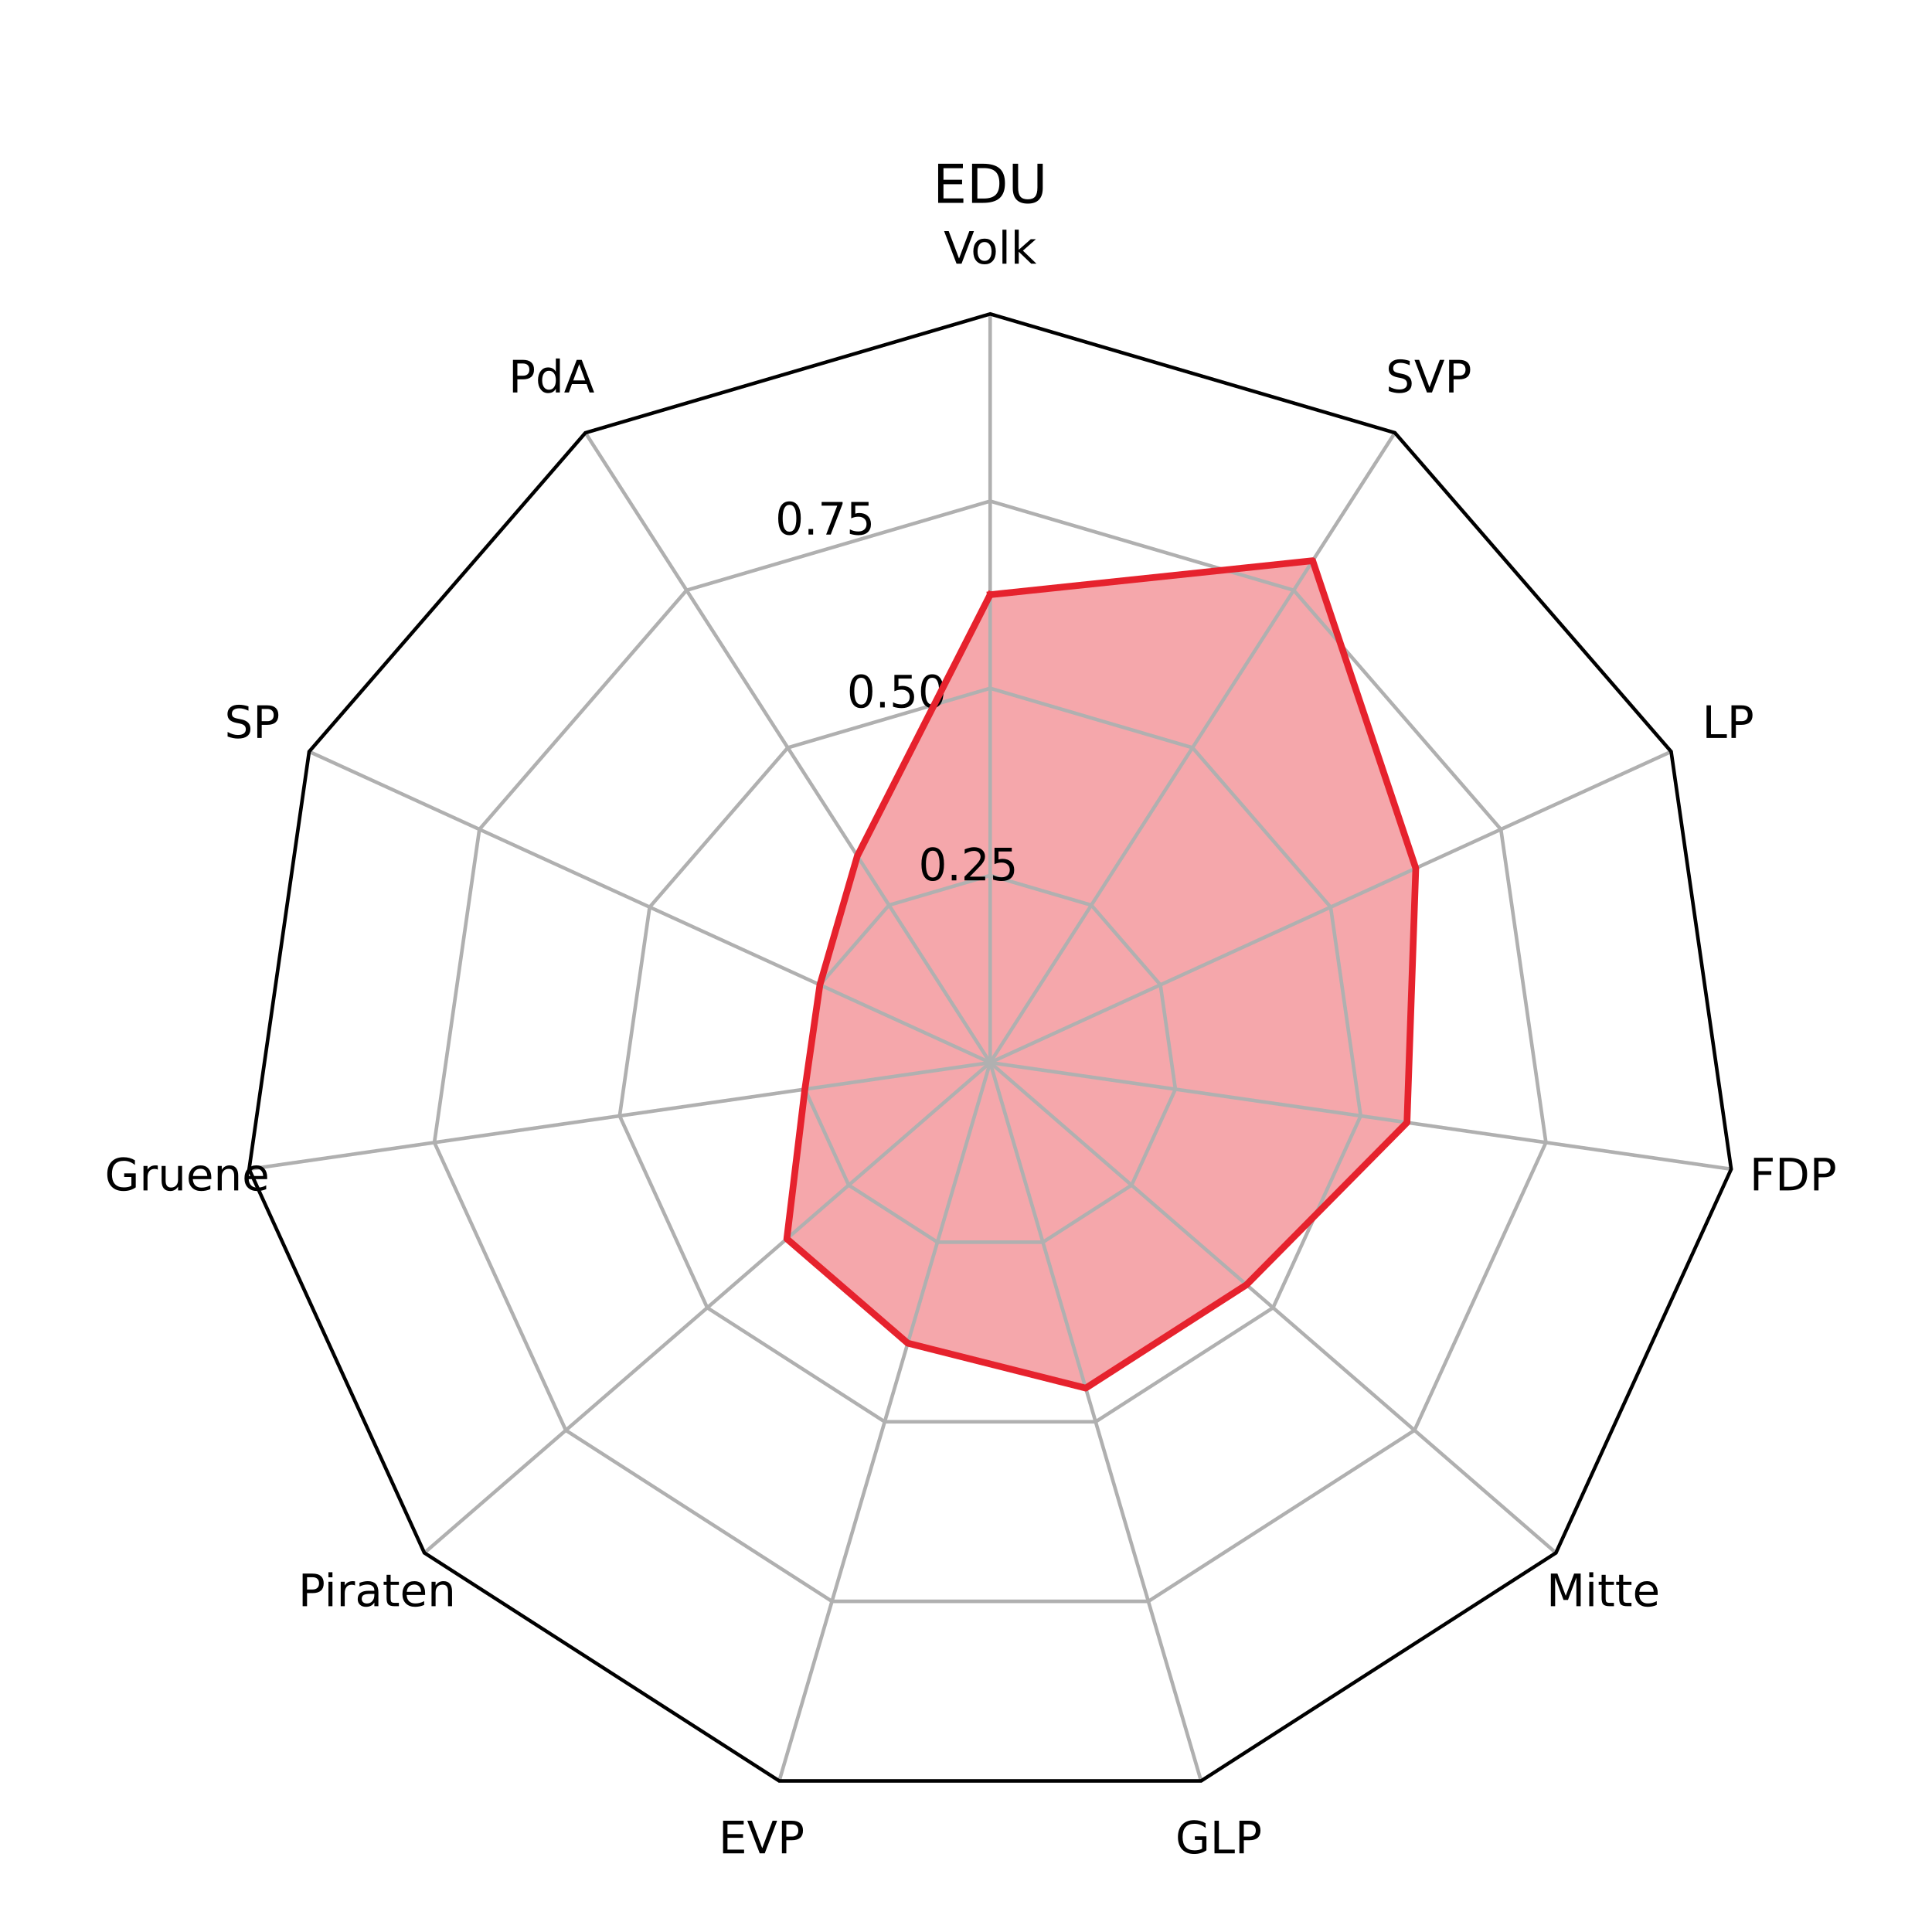
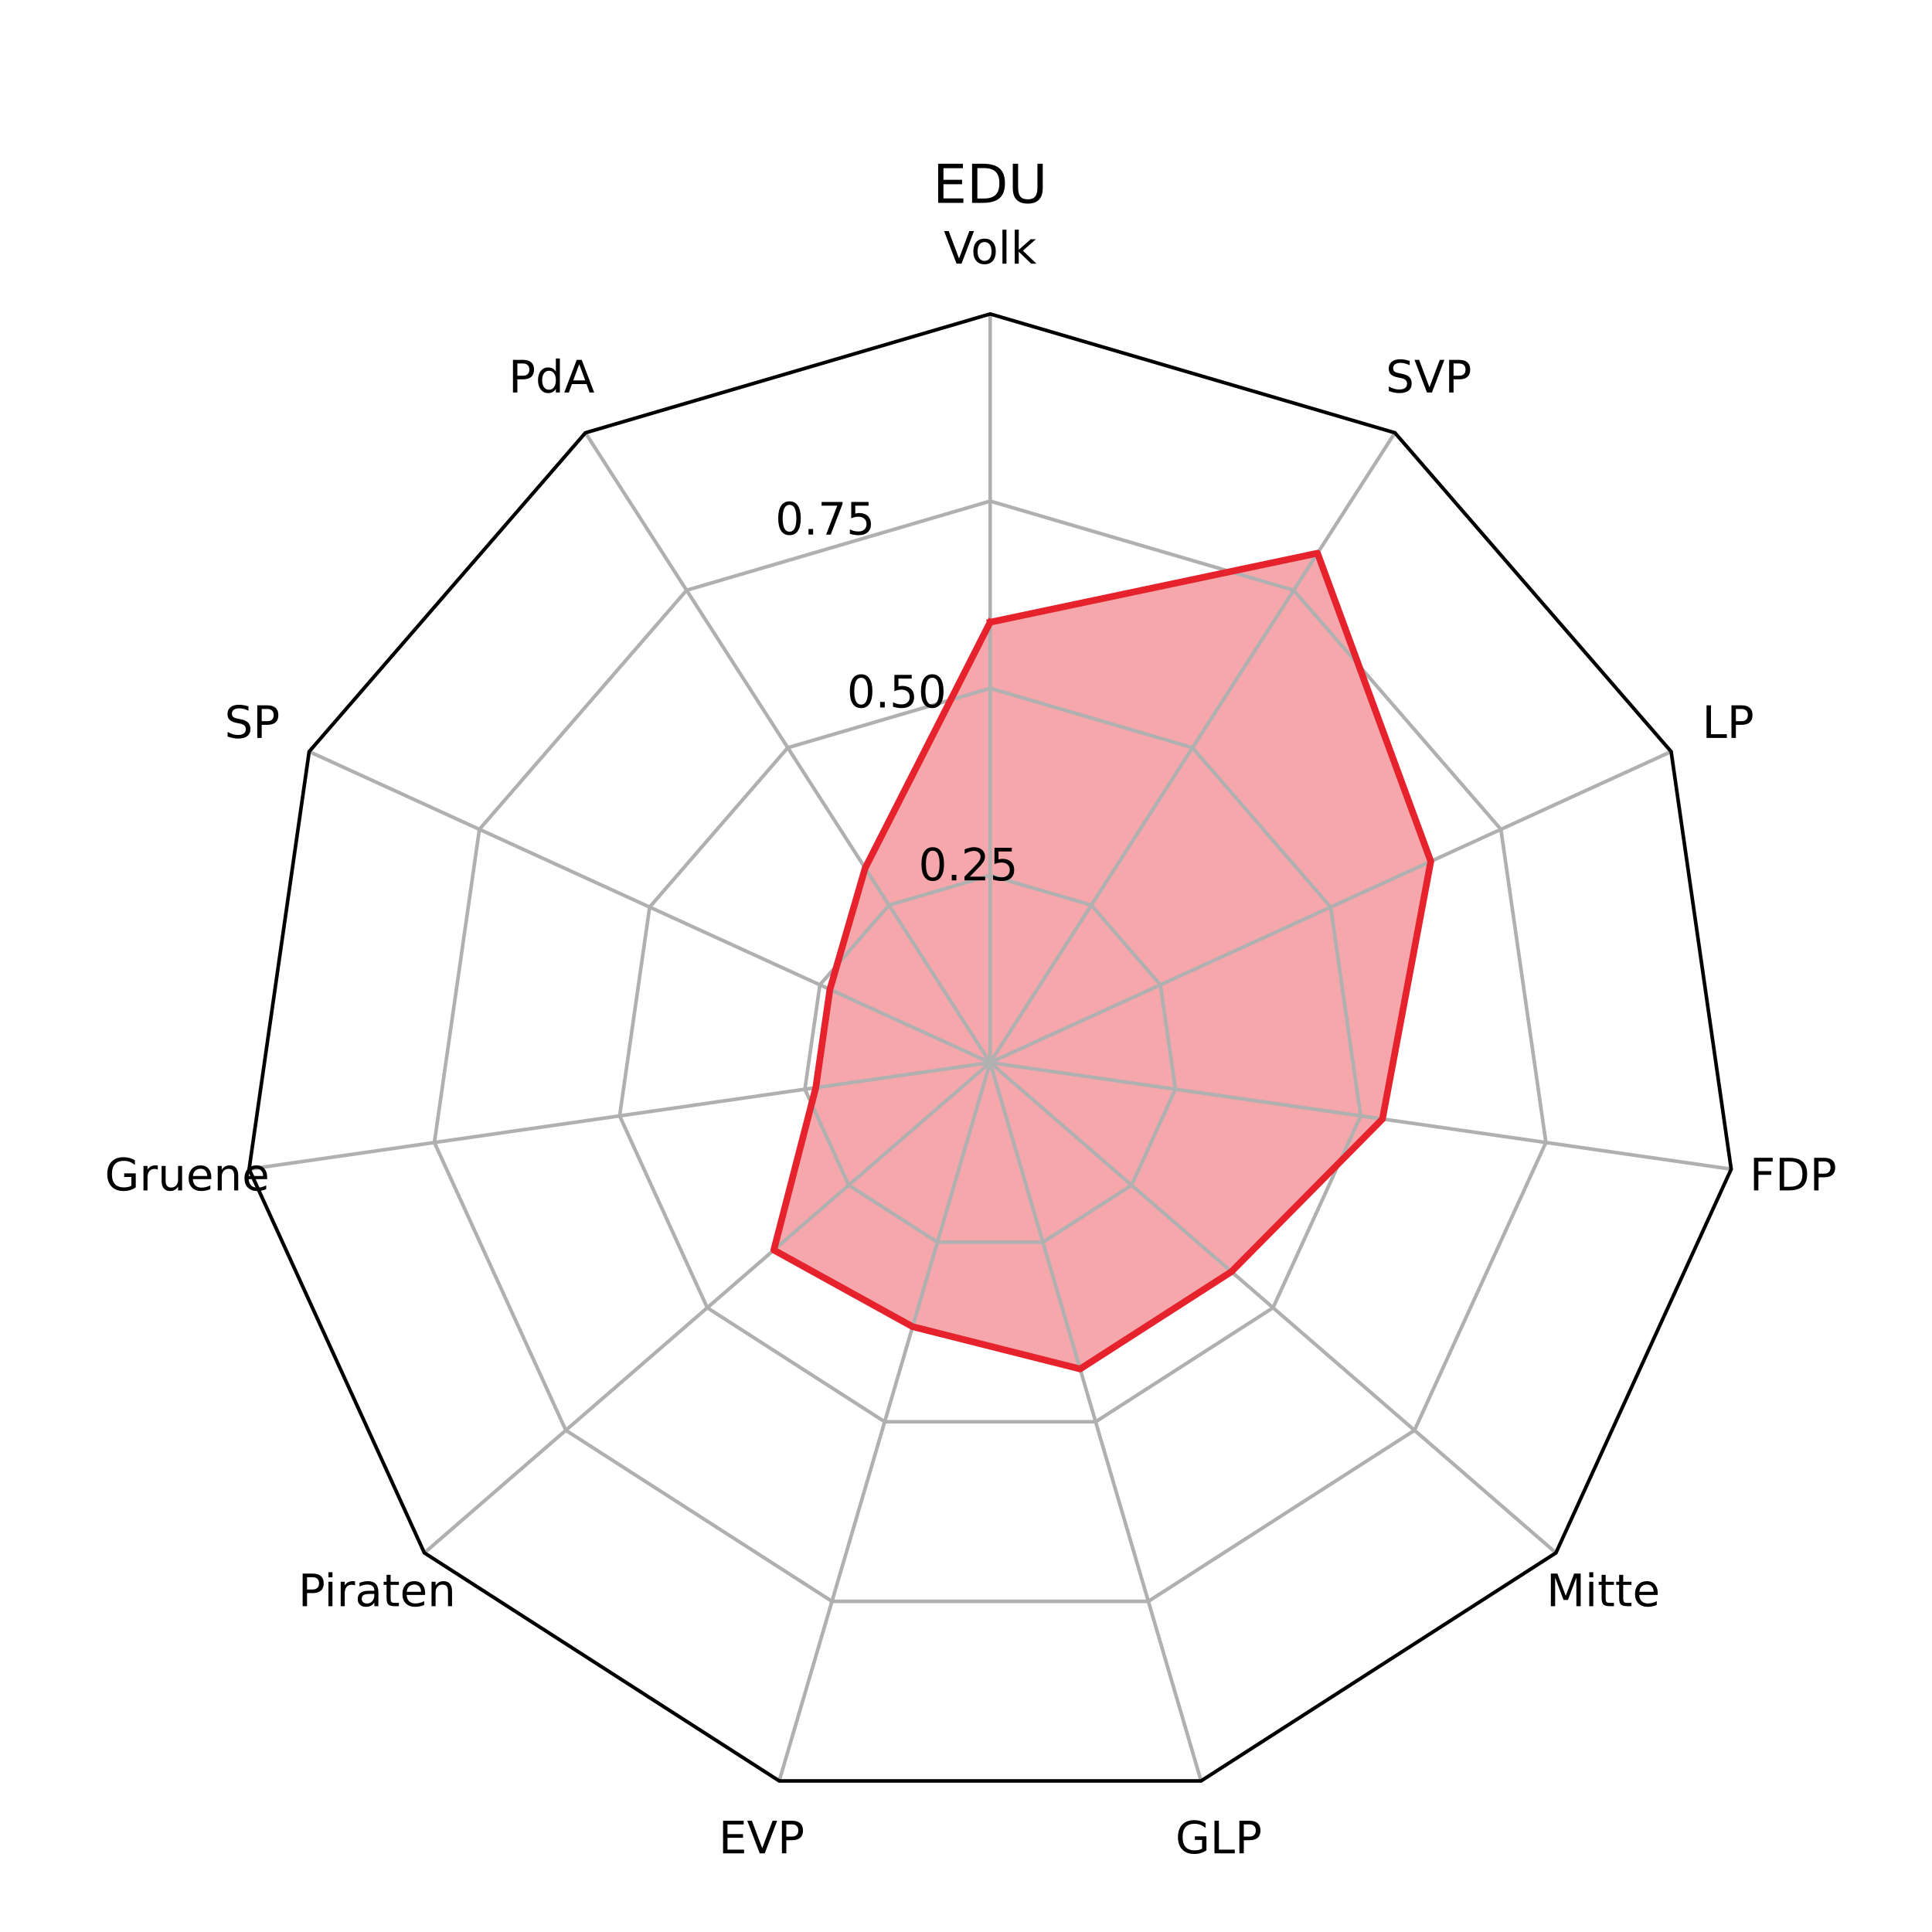
<svg xmlns="http://www.w3.org/2000/svg" xmlns:xlink="http://www.w3.org/1999/xlink" width="432pt" height="432pt" viewBox="0 0 432 432" version="1.1">
  <defs>
    <style type="text/css">*{stroke-linejoin: round; stroke-linecap: butt}</style>
  </defs>
  <g id="figure_1">
    <g id="patch_1">
      <path d="M 0 432  L 432 432  L 432 0  L 0 0  z " style="fill: #ffffff" />
    </g>
    <g id="axes_1">
      <g id="patch_2">
        <path d="M 221.4 70.2  L 130.897 96.774  L 69.128 168.06  L 55.704 261.424  L 94.888 347.224  L 174.238 398.219  L 268.562 398.219  L 347.912 347.224  L 387.096 261.424  L 373.672 168.06  L 311.903 96.774  z " style="fill: #ffffff" />
      </g>
      <g id="patch_3">
-         <path d="M 221.4 132.975  L 191.704 191.392  L 183.332 220.215  L 179.976 243.556  L 175.935 276.996  L 202.977 300.342  L 242.77 310.381  L 278.726 287.273  L 314.604 251.001  L 316.57 194.137  L 293.52 125.379  z " clip-path="url(#pe42fff45f7)" style="fill: #e6222d; opacity: 0.4; stroke: #e6222d; stroke-linejoin: miter" />
+         <path d="M 221.4 139.129  L 193.45 194.11  L 185.571 221.238  L 182.413 243.206  L 173.028 279.515  L 204.061 296.651  L 241.513 306.099  L 275.354 284.351  L 309.121 250.212  L 319.929 192.603  L 294.601 123.697  z " clip-path="url(#p171ff7ff36)" style="fill: #e6222d; opacity: 0.4; stroke: #e6222d; stroke-linejoin: miter" />
      </g>
      <g id="matplotlib.axis_1">
        <g id="xtick_1">
          <g id="line2d_1">
-             <path d="M 221.4 237.6  L 221.4 222.382  L 221.4 207.164  L 221.4 191.945  L 221.4 176.727  L 221.4 161.509  L 221.4 146.291  L 221.4 131.073  L 221.4 115.855  L 221.4 100.636  L 221.4 85.418  L 221.4 70.2  " clip-path="url(#pe42fff45f7)" style="fill: none; stroke: #b0b0b0; stroke-width: 0.8; stroke-linecap: square" />
+             <path d="M 221.4 237.6  L 221.4 222.382  L 221.4 207.164  L 221.4 191.945  L 221.4 176.727  L 221.4 161.509  L 221.4 146.291  L 221.4 131.073  L 221.4 115.855  L 221.4 100.636  L 221.4 85.418  L 221.4 70.2  " clip-path="url(#p171ff7ff36)" style="fill: none; stroke: #b0b0b0; stroke-width: 0.8; stroke-linecap: square" />
          </g>
          <g id="text_1">
-             <g transform="translate(211.0234 58.95938) scale(0.1 -0.1)">
+             <g transform="translate(211.0234 58.95938)scale(0.1 -0.1)">
              <defs>
                <path id="DejaVuSans-56" d="M 1831 0  L 50 4666  L 709 4666  L 2188 738  L 3669 4666  L 4325 4666  L 2547 0  L 1831 0  z " transform="scale(0.015625)" />
                <path id="DejaVuSans-6f" d="M 1959 3097  Q 1497 3097 1228 2736  Q 959 2375 959 1747  Q 959 1119 1226 758  Q 1494 397 1959 397  Q 2419 397 2687 759  Q 2956 1122 2956 1747  Q 2956 2369 2687 2733  Q 2419 3097 1959 3097  z M 1959 3584  Q 2709 3584 3137 3096  Q 3566 2609 3566 1747  Q 3566 888 3137 398  Q 2709 -91 1959 -91  Q 1206 -91 779 398  Q 353 888 353 1747  Q 353 2609 779 3096  Q 1206 3584 1959 3584  z " transform="scale(0.015625)" />
                <path id="DejaVuSans-6c" d="M 603 4863  L 1178 4863  L 1178 0  L 603 0  L 603 4863  z " transform="scale(0.015625)" />
                <path id="DejaVuSans-6b" d="M 581 4863  L 1159 4863  L 1159 1991  L 2875 3500  L 3609 3500  L 1753 1863  L 3688 0  L 2938 0  L 1159 1709  L 1159 0  L 581 0  L 581 4863  z " transform="scale(0.015625)" />
              </defs>
              <use xlink:href="#DejaVuSans-56" />
              <use xlink:href="#DejaVuSans-6f" x="60.658" />
              <use xlink:href="#DejaVuSans-6c" x="121.84" />
              <use xlink:href="#DejaVuSans-6b" x="149.623" />
            </g>
          </g>
        </g>
        <g id="xtick_2">
          <g id="line2d_2">
-             <path d="M 221.4 237.6  L 213.172 224.798  L 204.945 211.995  L 196.717 199.193  L 188.49 186.391  L 180.262 173.588  L 172.035 160.786  L 163.807 147.984  L 155.579 135.181  L 147.352 122.379  L 139.124 109.577  L 130.897 96.774  " clip-path="url(#pe42fff45f7)" style="fill: none; stroke: #b0b0b0; stroke-width: 0.8; stroke-linecap: square" />
+             <path d="M 221.4 237.6  L 213.172 224.798  L 204.945 211.995  L 196.717 199.193  L 188.49 186.391  L 180.262 173.588  L 172.035 160.786  L 163.807 147.984  L 155.579 135.181  L 147.352 122.379  L 139.124 109.577  L 130.897 96.774  " clip-path="url(#p171ff7ff36)" style="fill: none; stroke: #b0b0b0; stroke-width: 0.8; stroke-linecap: square" />
          </g>
          <g id="text_2">
-             <g transform="translate(113.7184 87.75598) scale(0.1 -0.1)">
+             <g transform="translate(113.7184 87.75598)scale(0.1 -0.1)">
              <defs>
                <path id="DejaVuSans-50" d="M 1259 4147  L 1259 2394  L 2053 2394  Q 2494 2394 2734 2622  Q 2975 2850 2975 3272  Q 2975 3691 2734 3919  Q 2494 4147 2053 4147  L 1259 4147  z M 628 4666  L 2053 4666  Q 2838 4666 3239 4311  Q 3641 3956 3641 3272  Q 3641 2581 3239 2228  Q 2838 1875 2053 1875  L 1259 1875  L 1259 0  L 628 0  L 628 4666  z " transform="scale(0.015625)" />
                <path id="DejaVuSans-64" d="M 2906 2969  L 2906 4863  L 3481 4863  L 3481 0  L 2906 0  L 2906 525  Q 2725 213 2448 61  Q 2172 -91 1784 -91  Q 1150 -91 751 415  Q 353 922 353 1747  Q 353 2572 751 3078  Q 1150 3584 1784 3584  Q 2172 3584 2448 3432  Q 2725 3281 2906 2969  z M 947 1747  Q 947 1113 1208 752  Q 1469 391 1925 391  Q 2381 391 2643 752  Q 2906 1113 2906 1747  Q 2906 2381 2643 2742  Q 2381 3103 1925 3103  Q 1469 3103 1208 2742  Q 947 2381 947 1747  z " transform="scale(0.015625)" />
                <path id="DejaVuSans-41" d="M 2188 4044  L 1331 1722  L 3047 1722  L 2188 4044  z M 1831 4666  L 2547 4666  L 4325 0  L 3669 0  L 3244 1197  L 1141 1197  L 716 0  L 50 0  L 1831 4666  z " transform="scale(0.015625)" />
              </defs>
              <use xlink:href="#DejaVuSans-50" />
              <use xlink:href="#DejaVuSans-64" x="60.303" />
              <use xlink:href="#DejaVuSans-41" x="123.779" />
            </g>
          </g>
        </g>
        <g id="xtick_3">
          <g id="line2d_3">
-             <path d="M 221.4 237.6  L 207.557 231.278  L 193.714 224.956  L 179.871 218.634  L 166.028 212.313  L 152.185 205.991  L 138.342 199.669  L 124.499 193.347  L 110.656 187.025  L 96.813 180.703  L 82.971 174.381  L 69.128 168.06  " clip-path="url(#pe42fff45f7)" style="fill: none; stroke: #b0b0b0; stroke-width: 0.8; stroke-linecap: square" />
+             <path d="M 221.4 237.6  L 207.557 231.278  L 193.714 224.956  L 179.871 218.634  L 166.028 212.313  L 152.185 205.991  L 138.342 199.669  L 124.499 193.347  L 110.656 187.025  L 96.813 180.703  L 82.971 174.381  L 69.128 168.06  " clip-path="url(#p171ff7ff36)" style="fill: none; stroke: #b0b0b0; stroke-width: 0.8; stroke-linecap: square" />
          </g>
          <g id="text_3">
-             <g transform="translate(50.20369 165.0031) scale(0.1 -0.1)">
+             <g transform="translate(50.20369 165.0031)scale(0.1 -0.1)">
              <defs>
                <path id="DejaVuSans-53" d="M 3425 4513  L 3425 3897  Q 3066 4069 2747 4153  Q 2428 4238 2131 4238  Q 1616 4238 1336 4038  Q 1056 3838 1056 3469  Q 1056 3159 1242 3001  Q 1428 2844 1947 2747  L 2328 2669  Q 3034 2534 3370 2195  Q 3706 1856 3706 1288  Q 3706 609 3251 259  Q 2797 -91 1919 -91  Q 1588 -91 1214 -16  Q 841 59 441 206  L 441 856  Q 825 641 1194 531  Q 1563 422 1919 422  Q 2459 422 2753 634  Q 3047 847 3047 1241  Q 3047 1584 2836 1778  Q 2625 1972 2144 2069  L 1759 2144  Q 1053 2284 737 2584  Q 422 2884 422 3419  Q 422 4038 858 4394  Q 1294 4750 2059 4750  Q 2388 4750 2728 4690  Q 3069 4631 3425 4513  z " transform="scale(0.015625)" />
              </defs>
              <use xlink:href="#DejaVuSans-53" />
              <use xlink:href="#DejaVuSans-50" x="63.477" />
            </g>
          </g>
        </g>
        <g id="xtick_4">
          <g id="line2d_4">
-             <path d="M 221.4 237.6  L 206.337 239.766  L 191.273 241.932  L 176.21 244.097  L 161.147 246.263  L 146.084 248.429  L 131.02 250.595  L 115.957 252.76  L 100.894 254.926  L 85.83 257.092  L 70.767 259.258  L 55.704 261.424  " clip-path="url(#pe42fff45f7)" style="fill: none; stroke: #b0b0b0; stroke-width: 0.8; stroke-linecap: square" />
+             <path d="M 221.4 237.6  L 206.337 239.766  L 191.273 241.932  L 176.21 244.097  L 161.147 246.263  L 146.084 248.429  L 131.02 250.595  L 115.957 252.76  L 100.894 254.926  L 85.83 257.092  L 70.767 259.258  L 55.704 261.424  " clip-path="url(#p171ff7ff36)" style="fill: none; stroke: #b0b0b0; stroke-width: 0.8; stroke-linecap: square" />
          </g>
          <g id="text_4">
-             <g transform="translate(23.42608 266.1753) scale(0.1 -0.1)">
+             <g transform="translate(23.42608 266.1753)scale(0.1 -0.1)">
              <defs>
                <path id="DejaVuSans-47" d="M 3809 666  L 3809 1919  L 2778 1919  L 2778 2438  L 4434 2438  L 4434 434  Q 4069 175 3628 42  Q 3188 -91 2688 -91  Q 1594 -91 976 548  Q 359 1188 359 2328  Q 359 3472 976 4111  Q 1594 4750 2688 4750  Q 3144 4750 3555 4637  Q 3966 4525 4313 4306  L 4313 3634  Q 3963 3931 3569 4081  Q 3175 4231 2741 4231  Q 1884 4231 1454 3753  Q 1025 3275 1025 2328  Q 1025 1384 1454 906  Q 1884 428 2741 428  Q 3075 428 3337 486  Q 3600 544 3809 666  z " transform="scale(0.015625)" />
                <path id="DejaVuSans-72" d="M 2631 2963  Q 2534 3019 2420 3045  Q 2306 3072 2169 3072  Q 1681 3072 1420 2755  Q 1159 2438 1159 1844  L 1159 0  L 581 0  L 581 3500  L 1159 3500  L 1159 2956  Q 1341 3275 1631 3429  Q 1922 3584 2338 3584  Q 2397 3584 2469 3576  Q 2541 3569 2628 3553  L 2631 2963  z " transform="scale(0.015625)" />
                <path id="DejaVuSans-75" d="M 544 1381  L 544 3500  L 1119 3500  L 1119 1403  Q 1119 906 1312 657  Q 1506 409 1894 409  Q 2359 409 2629 706  Q 2900 1003 2900 1516  L 2900 3500  L 3475 3500  L 3475 0  L 2900 0  L 2900 538  Q 2691 219 2414 64  Q 2138 -91 1772 -91  Q 1169 -91 856 284  Q 544 659 544 1381  z M 1991 3584  L 1991 3584  z " transform="scale(0.015625)" />
                <path id="DejaVuSans-65" d="M 3597 1894  L 3597 1613  L 953 1613  Q 991 1019 1311 708  Q 1631 397 2203 397  Q 2534 397 2845 478  Q 3156 559 3463 722  L 3463 178  Q 3153 47 2828 -22  Q 2503 -91 2169 -91  Q 1331 -91 842 396  Q 353 884 353 1716  Q 353 2575 817 3079  Q 1281 3584 2069 3584  Q 2775 3584 3186 3129  Q 3597 2675 3597 1894  z M 3022 2063  Q 3016 2534 2758 2815  Q 2500 3097 2075 3097  Q 1594 3097 1305 2825  Q 1016 2553 972 2059  L 3022 2063  z " transform="scale(0.015625)" />
                <path id="DejaVuSans-6e" d="M 3513 2113  L 3513 0  L 2938 0  L 2938 2094  Q 2938 2591 2744 2837  Q 2550 3084 2163 3084  Q 1697 3084 1428 2787  Q 1159 2491 1159 1978  L 1159 0  L 581 0  L 581 3500  L 1159 3500  L 1159 2956  Q 1366 3272 1645 3428  Q 1925 3584 2291 3584  Q 2894 3584 3203 3211  Q 3513 2838 3513 2113  z " transform="scale(0.015625)" />
              </defs>
              <use xlink:href="#DejaVuSans-47" />
              <use xlink:href="#DejaVuSans-72" x="77.49" />
              <use xlink:href="#DejaVuSans-75" x="118.604" />
              <use xlink:href="#DejaVuSans-65" x="181.982" />
              <use xlink:href="#DejaVuSans-6e" x="243.506" />
              <use xlink:href="#DejaVuSans-65" x="306.885" />
            </g>
          </g>
        </g>
        <g id="xtick_5">
          <g id="line2d_5">
-             <path d="M 221.4 237.6  L 209.899 247.566  L 198.398 257.532  L 186.897 267.497  L 175.395 277.463  L 163.894 287.429  L 152.393 297.395  L 140.892 307.361  L 129.391 317.326  L 117.89 327.292  L 106.389 337.258  L 94.888 347.224  " clip-path="url(#pe42fff45f7)" style="fill: none; stroke: #b0b0b0; stroke-width: 0.8; stroke-linecap: square" />
+             <path d="M 221.4 237.6  L 209.899 247.566  L 198.398 257.532  L 186.897 267.497  L 175.395 277.463  L 163.894 287.429  L 152.393 297.395  L 140.892 307.361  L 129.391 317.326  L 117.89 327.292  L 106.389 337.258  L 94.888 347.224  " clip-path="url(#p171ff7ff36)" style="fill: none; stroke: #b0b0b0; stroke-width: 0.8; stroke-linecap: square" />
          </g>
          <g id="text_5">
-             <g transform="translate(66.69062 359.1511) scale(0.1 -0.1)">
+             <g transform="translate(66.69062 359.1511)scale(0.1 -0.1)">
              <defs>
                <path id="DejaVuSans-69" d="M 603 3500  L 1178 3500  L 1178 0  L 603 0  L 603 3500  z M 603 4863  L 1178 4863  L 1178 4134  L 603 4134  L 603 4863  z " transform="scale(0.015625)" />
                <path id="DejaVuSans-61" d="M 2194 1759  Q 1497 1759 1228 1600  Q 959 1441 959 1056  Q 959 750 1161 570  Q 1363 391 1709 391  Q 2188 391 2477 730  Q 2766 1069 2766 1631  L 2766 1759  L 2194 1759  z M 3341 1997  L 3341 0  L 2766 0  L 2766 531  Q 2569 213 2275 61  Q 1981 -91 1556 -91  Q 1019 -91 701 211  Q 384 513 384 1019  Q 384 1609 779 1909  Q 1175 2209 1959 2209  L 2766 2209  L 2766 2266  Q 2766 2663 2505 2880  Q 2244 3097 1772 3097  Q 1472 3097 1187 3025  Q 903 2953 641 2809  L 641 3341  Q 956 3463 1253 3523  Q 1550 3584 1831 3584  Q 2591 3584 2966 3190  Q 3341 2797 3341 1997  z " transform="scale(0.015625)" />
                <path id="DejaVuSans-74" d="M 1172 4494  L 1172 3500  L 2356 3500  L 2356 3053  L 1172 3053  L 1172 1153  Q 1172 725 1289 603  Q 1406 481 1766 481  L 2356 481  L 2356 0  L 1766 0  Q 1100 0 847 248  Q 594 497 594 1153  L 594 3053  L 172 3053  L 172 3500  L 594 3500  L 594 4494  L 1172 4494  z " transform="scale(0.015625)" />
              </defs>
              <use xlink:href="#DejaVuSans-50" />
              <use xlink:href="#DejaVuSans-69" x="58.053" />
              <use xlink:href="#DejaVuSans-72" x="85.836" />
              <use xlink:href="#DejaVuSans-61" x="126.949" />
              <use xlink:href="#DejaVuSans-74" x="188.229" />
              <use xlink:href="#DejaVuSans-65" x="227.438" />
              <use xlink:href="#DejaVuSans-6e" x="288.961" />
            </g>
          </g>
        </g>
        <g id="xtick_6">
          <g id="line2d_6">
-             <path d="M 221.4 237.6  L 217.113 252.202  L 212.825 266.803  L 208.538 281.405  L 204.25 296.007  L 199.963 310.609  L 195.675 325.21  L 191.388 339.812  L 187.1 354.414  L 182.813 369.016  L 178.525 383.617  L 174.238 398.219  " clip-path="url(#pe42fff45f7)" style="fill: none; stroke: #b0b0b0; stroke-width: 0.8; stroke-linecap: square" />
+             <path d="M 221.4 237.6  L 217.113 252.202  L 212.825 266.803  L 208.538 281.405  L 204.25 296.007  L 199.963 310.609  L 195.675 325.21  L 191.388 339.812  L 187.1 354.414  L 182.813 369.016  L 178.525 383.617  L 174.238 398.219  " clip-path="url(#p171ff7ff36)" style="fill: none; stroke: #b0b0b0; stroke-width: 0.8; stroke-linecap: square" />
          </g>
          <g id="text_6">
-             <g transform="translate(160.6992 414.4114) scale(0.1 -0.1)">
+             <g transform="translate(160.6992 414.4114)scale(0.1 -0.1)">
              <defs>
                <path id="DejaVuSans-45" d="M 628 4666  L 3578 4666  L 3578 4134  L 1259 4134  L 1259 2753  L 3481 2753  L 3481 2222  L 1259 2222  L 1259 531  L 3634 531  L 3634 0  L 628 0  L 628 4666  z " transform="scale(0.015625)" />
              </defs>
              <use xlink:href="#DejaVuSans-45" />
              <use xlink:href="#DejaVuSans-56" x="63.184" />
              <use xlink:href="#DejaVuSans-50" x="131.592" />
            </g>
          </g>
        </g>
        <g id="xtick_7">
          <g id="line2d_7">
-             <path d="M 221.4 237.6  L 225.687 252.202  L 229.975 266.803  L 234.262 281.405  L 238.55 296.007  L 242.837 310.609  L 247.125 325.21  L 251.412 339.812  L 255.7 354.414  L 259.987 369.016  L 264.275 383.617  L 268.562 398.219  " clip-path="url(#pe42fff45f7)" style="fill: none; stroke: #b0b0b0; stroke-width: 0.8; stroke-linecap: square" />
+             <path d="M 221.4 237.6  L 225.687 252.202  L 229.975 266.803  L 234.262 281.405  L 238.55 296.007  L 242.837 310.609  L 247.125 325.21  L 251.412 339.812  L 255.7 354.414  L 259.987 369.016  L 264.275 383.617  L 268.562 398.219  " clip-path="url(#p171ff7ff36)" style="fill: none; stroke: #b0b0b0; stroke-width: 0.8; stroke-linecap: square" />
          </g>
          <g id="text_7">
-             <g transform="translate(262.8313 414.4114) scale(0.1 -0.1)">
+             <g transform="translate(262.8313 414.4114)scale(0.1 -0.1)">
              <defs>
                <path id="DejaVuSans-4c" d="M 628 4666  L 1259 4666  L 1259 531  L 3531 531  L 3531 0  L 628 0  L 628 4666  z " transform="scale(0.015625)" />
              </defs>
              <use xlink:href="#DejaVuSans-47" />
              <use xlink:href="#DejaVuSans-4c" x="77.49" />
              <use xlink:href="#DejaVuSans-50" x="133.203" />
            </g>
          </g>
        </g>
        <g id="xtick_8">
          <g id="line2d_8">
-             <path d="M 221.4 237.6  L 232.901 247.566  L 244.402 257.532  L 255.903 267.497  L 267.405 277.463  L 278.906 287.429  L 290.407 297.395  L 301.908 307.361  L 313.409 317.326  L 324.91 327.292  L 336.411 337.258  L 347.912 347.224  " clip-path="url(#pe42fff45f7)" style="fill: none; stroke: #b0b0b0; stroke-width: 0.8; stroke-linecap: square" />
+             <path d="M 221.4 237.6  L 232.901 247.566  L 244.402 257.532  L 255.903 267.497  L 267.405 277.463  L 278.906 287.429  L 290.407 297.395  L 301.908 307.361  L 313.409 317.326  L 324.91 327.292  L 336.411 337.258  L 347.912 347.224  " clip-path="url(#p171ff7ff36)" style="fill: none; stroke: #b0b0b0; stroke-width: 0.8; stroke-linecap: square" />
          </g>
          <g id="text_8">
-             <g transform="translate(345.793 359.1511) scale(0.1 -0.1)">
+             <g transform="translate(345.793 359.1511)scale(0.1 -0.1)">
              <defs>
                <path id="DejaVuSans-4d" d="M 628 4666  L 1569 4666  L 2759 1491  L 3956 4666  L 4897 4666  L 4897 0  L 4281 0  L 4281 4097  L 3078 897  L 2444 897  L 1241 4097  L 1241 0  L 628 0  L 628 4666  z " transform="scale(0.015625)" />
              </defs>
              <use xlink:href="#DejaVuSans-4d" />
              <use xlink:href="#DejaVuSans-69" x="86.279" />
              <use xlink:href="#DejaVuSans-74" x="114.062" />
              <use xlink:href="#DejaVuSans-74" x="153.271" />
              <use xlink:href="#DejaVuSans-65" x="192.48" />
            </g>
          </g>
        </g>
        <g id="xtick_9">
          <g id="line2d_9">
-             <path d="M 221.4 237.6  L 236.463 239.766  L 251.527 241.932  L 266.59 244.097  L 281.653 246.263  L 296.716 248.429  L 311.78 250.595  L 326.843 252.76  L 341.906 254.926  L 356.97 257.092  L 372.033 259.258  L 387.096 261.424  " clip-path="url(#pe42fff45f7)" style="fill: none; stroke: #b0b0b0; stroke-width: 0.8; stroke-linecap: square" />
+             <path d="M 221.4 237.6  L 236.463 239.766  L 251.527 241.932  L 266.59 244.097  L 281.653 246.263  L 296.716 248.429  L 311.78 250.595  L 326.843 252.76  L 341.906 254.926  L 356.97 257.092  L 372.033 259.258  L 387.096 261.424  " clip-path="url(#p171ff7ff36)" style="fill: none; stroke: #b0b0b0; stroke-width: 0.8; stroke-linecap: square" />
          </g>
          <g id="text_9">
-             <g transform="translate(391.213 266.1753) scale(0.1 -0.1)">
+             <g transform="translate(391.213 266.1753)scale(0.1 -0.1)">
              <defs>
                <path id="DejaVuSans-46" d="M 628 4666  L 3309 4666  L 3309 4134  L 1259 4134  L 1259 2759  L 3109 2759  L 3109 2228  L 1259 2228  L 1259 0  L 628 0  L 628 4666  z " transform="scale(0.015625)" />
                <path id="DejaVuSans-44" d="M 1259 4147  L 1259 519  L 2022 519  Q 2988 519 3436 956  Q 3884 1394 3884 2338  Q 3884 3275 3436 3711  Q 2988 4147 2022 4147  L 1259 4147  z M 628 4666  L 1925 4666  Q 3281 4666 3915 4102  Q 4550 3538 4550 2338  Q 4550 1131 3912 565  Q 3275 0 1925 0  L 628 0  L 628 4666  z " transform="scale(0.015625)" />
              </defs>
              <use xlink:href="#DejaVuSans-46" />
              <use xlink:href="#DejaVuSans-44" x="57.52" />
              <use xlink:href="#DejaVuSans-50" x="134.521" />
            </g>
          </g>
        </g>
        <g id="xtick_10">
          <g id="line2d_10">
-             <path d="M 221.4 237.6  L 235.243 231.278  L 249.086 224.956  L 262.929 218.634  L 276.772 212.313  L 290.615 205.991  L 304.458 199.669  L 318.301 193.347  L 332.144 187.025  L 345.987 180.703  L 359.829 174.381  L 373.672 168.06  " clip-path="url(#pe42fff45f7)" style="fill: none; stroke: #b0b0b0; stroke-width: 0.8; stroke-linecap: square" />
+             <path d="M 221.4 237.6  L 235.243 231.278  L 249.086 224.956  L 262.929 218.634  L 276.772 212.313  L 290.615 205.991  L 304.458 199.669  L 318.301 193.347  L 332.144 187.025  L 345.987 180.703  L 359.829 174.381  L 373.672 168.06  " clip-path="url(#p171ff7ff36)" style="fill: none; stroke: #b0b0b0; stroke-width: 0.8; stroke-linecap: square" />
          </g>
          <g id="text_10">
-             <g transform="translate(380.6065 165.0031) scale(0.1 -0.1)">
+             <g transform="translate(380.6065 165.0031)scale(0.1 -0.1)">
              <use xlink:href="#DejaVuSans-4c" />
              <use xlink:href="#DejaVuSans-50" x="55.713" />
            </g>
          </g>
        </g>
        <g id="xtick_11">
          <g id="line2d_11">
-             <path d="M 221.4 237.6  L 229.628 224.798  L 237.855 211.995  L 246.083 199.193  L 254.31 186.391  L 262.538 173.588  L 270.765 160.786  L 278.993 147.984  L 287.221 135.181  L 295.448 122.379  L 303.676 109.577  L 311.903 96.774  " clip-path="url(#pe42fff45f7)" style="fill: none; stroke: #b0b0b0; stroke-width: 0.8; stroke-linecap: square" />
+             <path d="M 221.4 237.6  L 229.628 224.798  L 237.855 211.995  L 246.083 199.193  L 254.31 186.391  L 262.538 173.588  L 270.765 160.786  L 278.993 147.984  L 287.221 135.181  L 295.448 122.379  L 303.676 109.577  L 311.903 96.774  " clip-path="url(#p171ff7ff36)" style="fill: none; stroke: #b0b0b0; stroke-width: 0.8; stroke-linecap: square" />
          </g>
          <g id="text_11">
-             <g transform="translate(309.8629 87.75598) scale(0.1 -0.1)">
+             <g transform="translate(309.8629 87.75598)scale(0.1 -0.1)">
              <use xlink:href="#DejaVuSans-53" />
              <use xlink:href="#DejaVuSans-56" x="63.477" />
              <use xlink:href="#DejaVuSans-50" x="131.885" />
            </g>
          </g>
        </g>
      </g>
      <g id="matplotlib.axis_2">
        <g id="ytick_1">
          <g id="line2d_12">
-             <path d="M 221.4 195.75  L 198.774 202.394  L 183.332 220.215  L 179.976 243.556  L 189.772 265.006  L 209.609 277.755  L 233.191 277.755  L 253.028 265.006  L 262.824 243.556  L 259.468 220.215  L 244.026 202.394  L 221.4 195.75  " clip-path="url(#pe42fff45f7)" style="fill: none; stroke: #b0b0b0; stroke-width: 0.8; stroke-linecap: square" />
+             <path d="M 221.4 195.75  L 198.774 202.394  L 183.332 220.215  L 179.976 243.556  L 189.772 265.006  L 209.609 277.755  L 233.191 277.755  L 253.028 265.006  L 262.824 243.556  L 259.468 220.215  L 244.026 202.394  L 221.4 195.75  " clip-path="url(#p171ff7ff36)" style="fill: none; stroke: #b0b0b0; stroke-width: 0.8; stroke-linecap: square" />
          </g>
          <g id="text_12">
-             <g transform="translate(205.3847 196.856) scale(0.1 -0.1)">
+             <g transform="translate(205.3847 196.856)scale(0.1 -0.1)">
              <defs>
                <path id="DejaVuSans-30" d="M 2034 4250  Q 1547 4250 1301 3770  Q 1056 3291 1056 2328  Q 1056 1369 1301 889  Q 1547 409 2034 409  Q 2525 409 2770 889  Q 3016 1369 3016 2328  Q 3016 3291 2770 3770  Q 2525 4250 2034 4250  z M 2034 4750  Q 2819 4750 3233 4129  Q 3647 3509 3647 2328  Q 3647 1150 3233 529  Q 2819 -91 2034 -91  Q 1250 -91 836 529  Q 422 1150 422 2328  Q 422 3509 836 4129  Q 1250 4750 2034 4750  z " transform="scale(0.015625)" />
                <path id="DejaVuSans-2e" d="M 684 794  L 1344 794  L 1344 0  L 684 0  L 684 794  z " transform="scale(0.015625)" />
                <path id="DejaVuSans-32" d="M 1228 531  L 3431 531  L 3431 0  L 469 0  L 469 531  Q 828 903 1448 1529  Q 2069 2156 2228 2338  Q 2531 2678 2651 2914  Q 2772 3150 2772 3378  Q 2772 3750 2511 3984  Q 2250 4219 1831 4219  Q 1534 4219 1204 4116  Q 875 4013 500 3803  L 500 4441  Q 881 4594 1212 4672  Q 1544 4750 1819 4750  Q 2544 4750 2975 4387  Q 3406 4025 3406 3419  Q 3406 3131 3298 2873  Q 3191 2616 2906 2266  Q 2828 2175 2409 1742  Q 1991 1309 1228 531  z " transform="scale(0.015625)" />
                <path id="DejaVuSans-35" d="M 691 4666  L 3169 4666  L 3169 4134  L 1269 4134  L 1269 2991  Q 1406 3038 1543 3061  Q 1681 3084 1819 3084  Q 2600 3084 3056 2656  Q 3513 2228 3513 1497  Q 3513 744 3044 326  Q 2575 -91 1722 -91  Q 1428 -91 1123 -41  Q 819 9 494 109  L 494 744  Q 775 591 1075 516  Q 1375 441 1709 441  Q 2250 441 2565 725  Q 2881 1009 2881 1497  Q 2881 1984 2565 2268  Q 2250 2553 1709 2553  Q 1456 2553 1204 2497  Q 953 2441 691 2322  L 691 4666  z " transform="scale(0.015625)" />
              </defs>
              <use xlink:href="#DejaVuSans-30" />
              <use xlink:href="#DejaVuSans-2e" x="63.623" />
              <use xlink:href="#DejaVuSans-32" x="95.41" />
              <use xlink:href="#DejaVuSans-35" x="159.033" />
            </g>
          </g>
        </g>
        <g id="ytick_2">
          <g id="line2d_13">
-             <path d="M 221.4 153.9  L 176.148 167.187  L 145.264 202.83  L 138.552 249.512  L 158.144 292.412  L 197.819 317.91  L 244.981 317.91  L 284.656 292.412  L 304.248 249.512  L 297.536 202.83  L 266.652 167.187  L 221.4 153.9  " clip-path="url(#pe42fff45f7)" style="fill: none; stroke: #b0b0b0; stroke-width: 0.8; stroke-linecap: square" />
+             <path d="M 221.4 153.9  L 176.148 167.187  L 145.264 202.83  L 138.552 249.512  L 158.144 292.412  L 197.819 317.91  L 244.981 317.91  L 284.656 292.412  L 304.248 249.512  L 297.536 202.83  L 266.652 167.187  L 221.4 153.9  " clip-path="url(#p171ff7ff36)" style="fill: none; stroke: #b0b0b0; stroke-width: 0.8; stroke-linecap: square" />
          </g>
          <g id="text_13">
-             <g transform="translate(189.3694 158.1916) scale(0.1 -0.1)">
+             <g transform="translate(189.3694 158.1916)scale(0.1 -0.1)">
              <use xlink:href="#DejaVuSans-30" />
              <use xlink:href="#DejaVuSans-2e" x="63.623" />
              <use xlink:href="#DejaVuSans-35" x="95.41" />
              <use xlink:href="#DejaVuSans-30" x="159.033" />
            </g>
          </g>
        </g>
        <g id="ytick_3">
          <g id="line2d_14">
-             <path d="M 221.4 112.05  L 153.523 131.981  L 107.196 185.445  L 97.128 255.468  L 126.516 319.818  L 186.028 358.064  L 256.772 358.064  L 316.284 319.818  L 345.672 255.468  L 335.604 185.445  L 289.277 131.981  L 221.4 112.05  " clip-path="url(#pe42fff45f7)" style="fill: none; stroke: #b0b0b0; stroke-width: 0.8; stroke-linecap: square" />
+             <path d="M 221.4 112.05  L 153.523 131.981  L 107.196 185.445  L 97.128 255.468  L 126.516 319.818  L 186.028 358.064  L 256.772 358.064  L 316.284 319.818  L 345.672 255.468  L 335.604 185.445  L 289.277 131.981  L 221.4 112.05  " clip-path="url(#p171ff7ff36)" style="fill: none; stroke: #b0b0b0; stroke-width: 0.8; stroke-linecap: square" />
          </g>
          <g id="text_14">
-             <g transform="translate(173.3541 119.5272) scale(0.1 -0.1)">
+             <g transform="translate(173.3541 119.5272)scale(0.1 -0.1)">
              <defs>
                <path id="DejaVuSans-37" d="M 525 4666  L 3525 4666  L 3525 4397  L 1831 0  L 1172 0  L 2766 4134  L 525 4134  L 525 4666  z " transform="scale(0.015625)" />
              </defs>
              <use xlink:href="#DejaVuSans-30" />
              <use xlink:href="#DejaVuSans-2e" x="63.623" />
              <use xlink:href="#DejaVuSans-37" x="95.41" />
              <use xlink:href="#DejaVuSans-35" x="159.033" />
            </g>
          </g>
        </g>
      </g>
      <g id="line2d_15">
-         <path d="M 221.4 132.975  L 191.704 191.392  L 183.332 220.215  L 179.976 243.556  L 175.935 276.996  L 202.977 300.342  L 242.77 310.381  L 278.726 287.273  L 314.604 251.001  L 316.57 194.137  L 293.52 125.379  L 221.4 132.975  " clip-path="url(#pe42fff45f7)" style="fill: none; stroke: #e6222d; stroke-width: 1.5; stroke-linecap: square" />
+         <path d="M 221.4 139.129  L 193.45 194.11  L 185.571 221.238  L 182.413 243.206  L 173.028 279.515  L 204.061 296.651  L 241.513 306.099  L 275.354 284.351  L 309.121 250.212  L 319.929 192.603  L 294.601 123.697  L 221.4 139.129  " clip-path="url(#p171ff7ff36)" style="fill: none; stroke: #e6222d; stroke-width: 1.5; stroke-linecap: square" />
      </g>
      <g id="patch_4">
        <path d="M 221.4 70.2  L 130.897 96.774  L 69.128 168.06  L 55.704 261.424  L 94.888 347.224  L 174.238 398.219  L 268.562 398.219  L 347.912 347.224  L 387.096 261.424  L 373.672 168.06  L 311.903 96.774  L 221.4 70.2  z " style="fill: none; stroke: #000000; stroke-width: 0.8; stroke-linejoin: miter; stroke-linecap: square" />
      </g>
      <g id="text_15">
-         <g transform="translate(208.5975 45.36094) scale(0.12 -0.12)">
+         <g transform="translate(208.5975 45.36094)scale(0.12 -0.12)">
          <defs>
            <path id="DejaVuSans-55" d="M 556 4666  L 1191 4666  L 1191 1831  Q 1191 1081 1462 751  Q 1734 422 2344 422  Q 2950 422 3222 751  Q 3494 1081 3494 1831  L 3494 4666  L 4128 4666  L 4128 1753  Q 4128 841 3676 375  Q 3225 -91 2344 -91  Q 1459 -91 1007 375  Q 556 841 556 1753  L 556 4666  z " transform="scale(0.015625)" />
          </defs>
          <use xlink:href="#DejaVuSans-45" />
          <use xlink:href="#DejaVuSans-44" x="63.184" />
          <use xlink:href="#DejaVuSans-55" x="140.186" />
        </g>
      </g>
    </g>
  </g>
  <defs>
-     <clipPath id="pe42fff45f7">
+     <clipPath id="p171ff7ff36">
      <path d="M 221.4 70.2  L 130.897 96.774  L 69.128 168.06  L 55.704 261.424  L 94.888 347.224  L 174.238 398.219  L 268.562 398.219  L 347.912 347.224  L 387.096 261.424  L 373.672 168.06  L 311.903 96.774  z " />
    </clipPath>
  </defs>
</svg>
